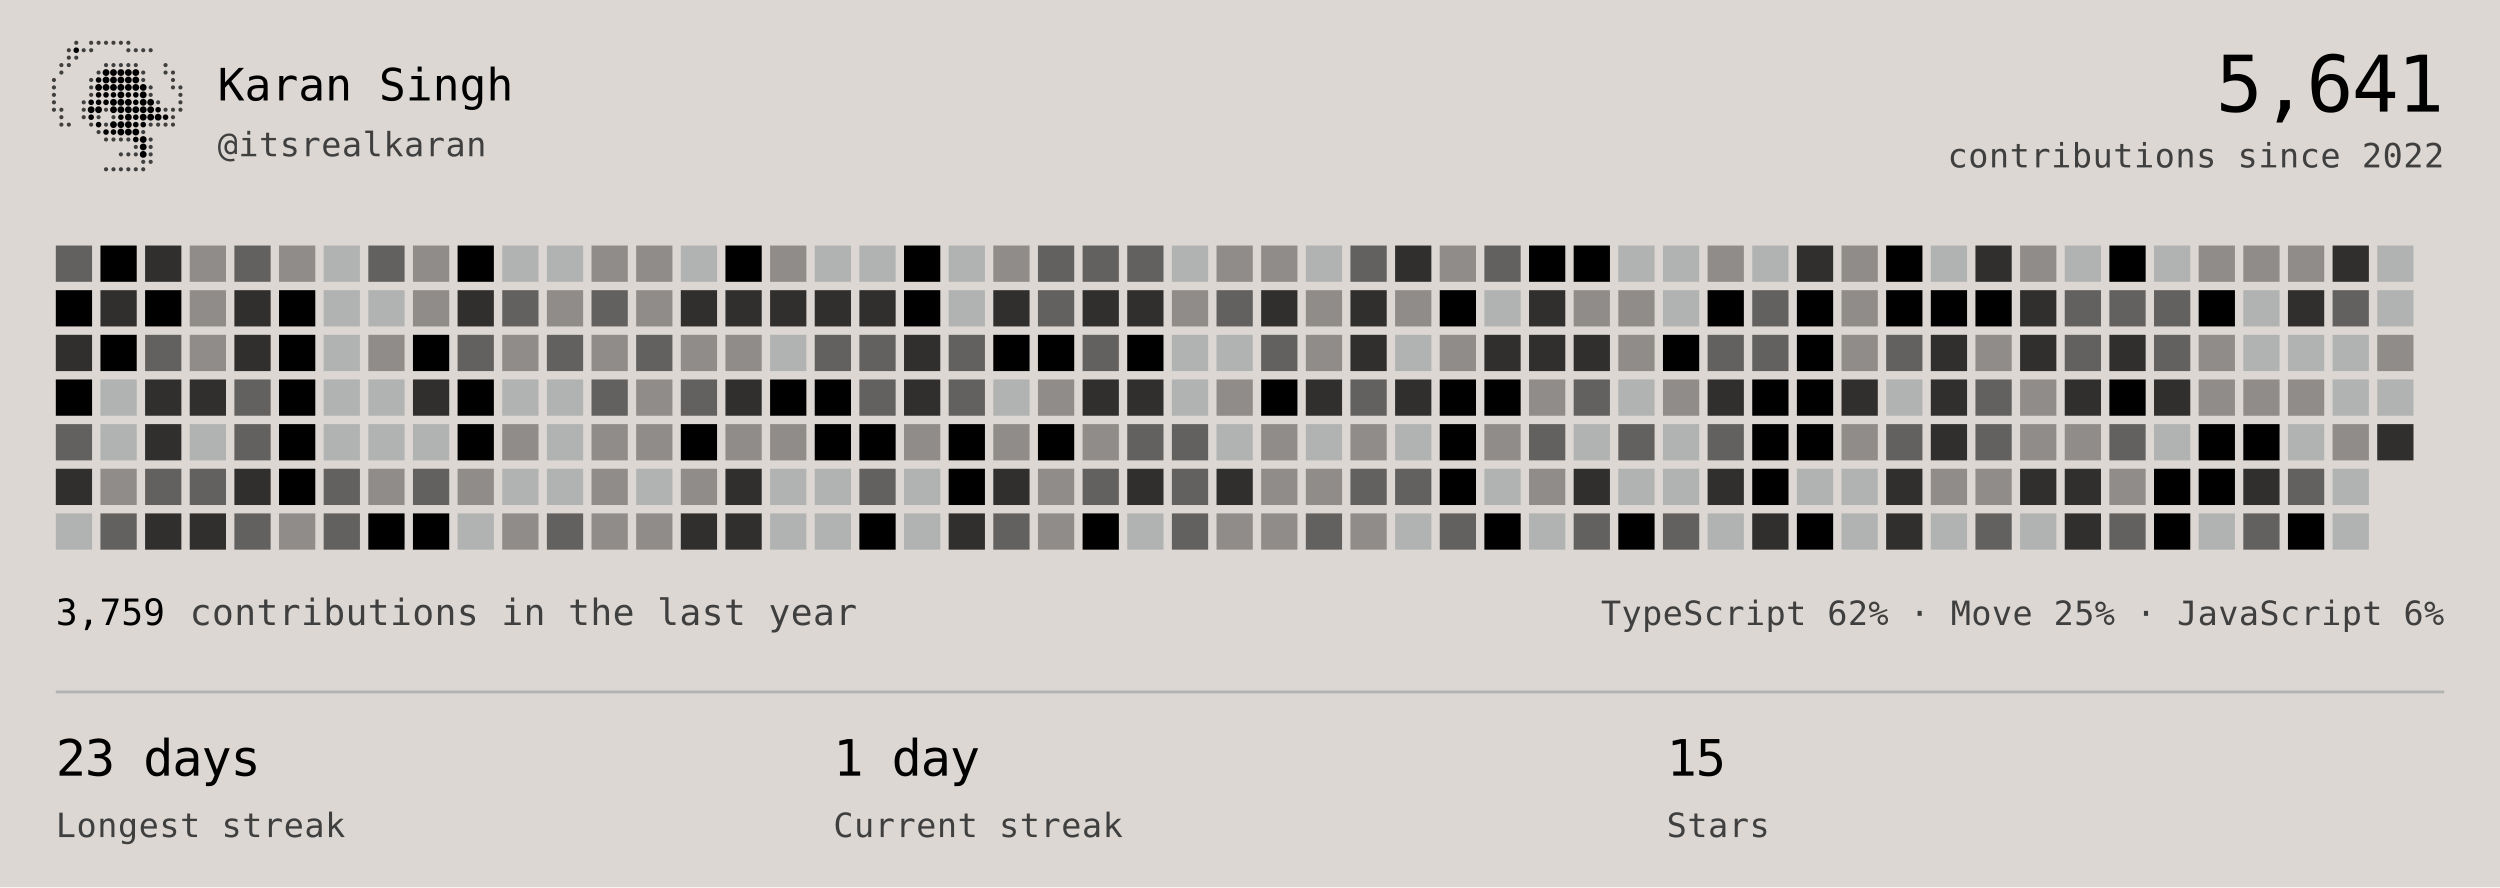
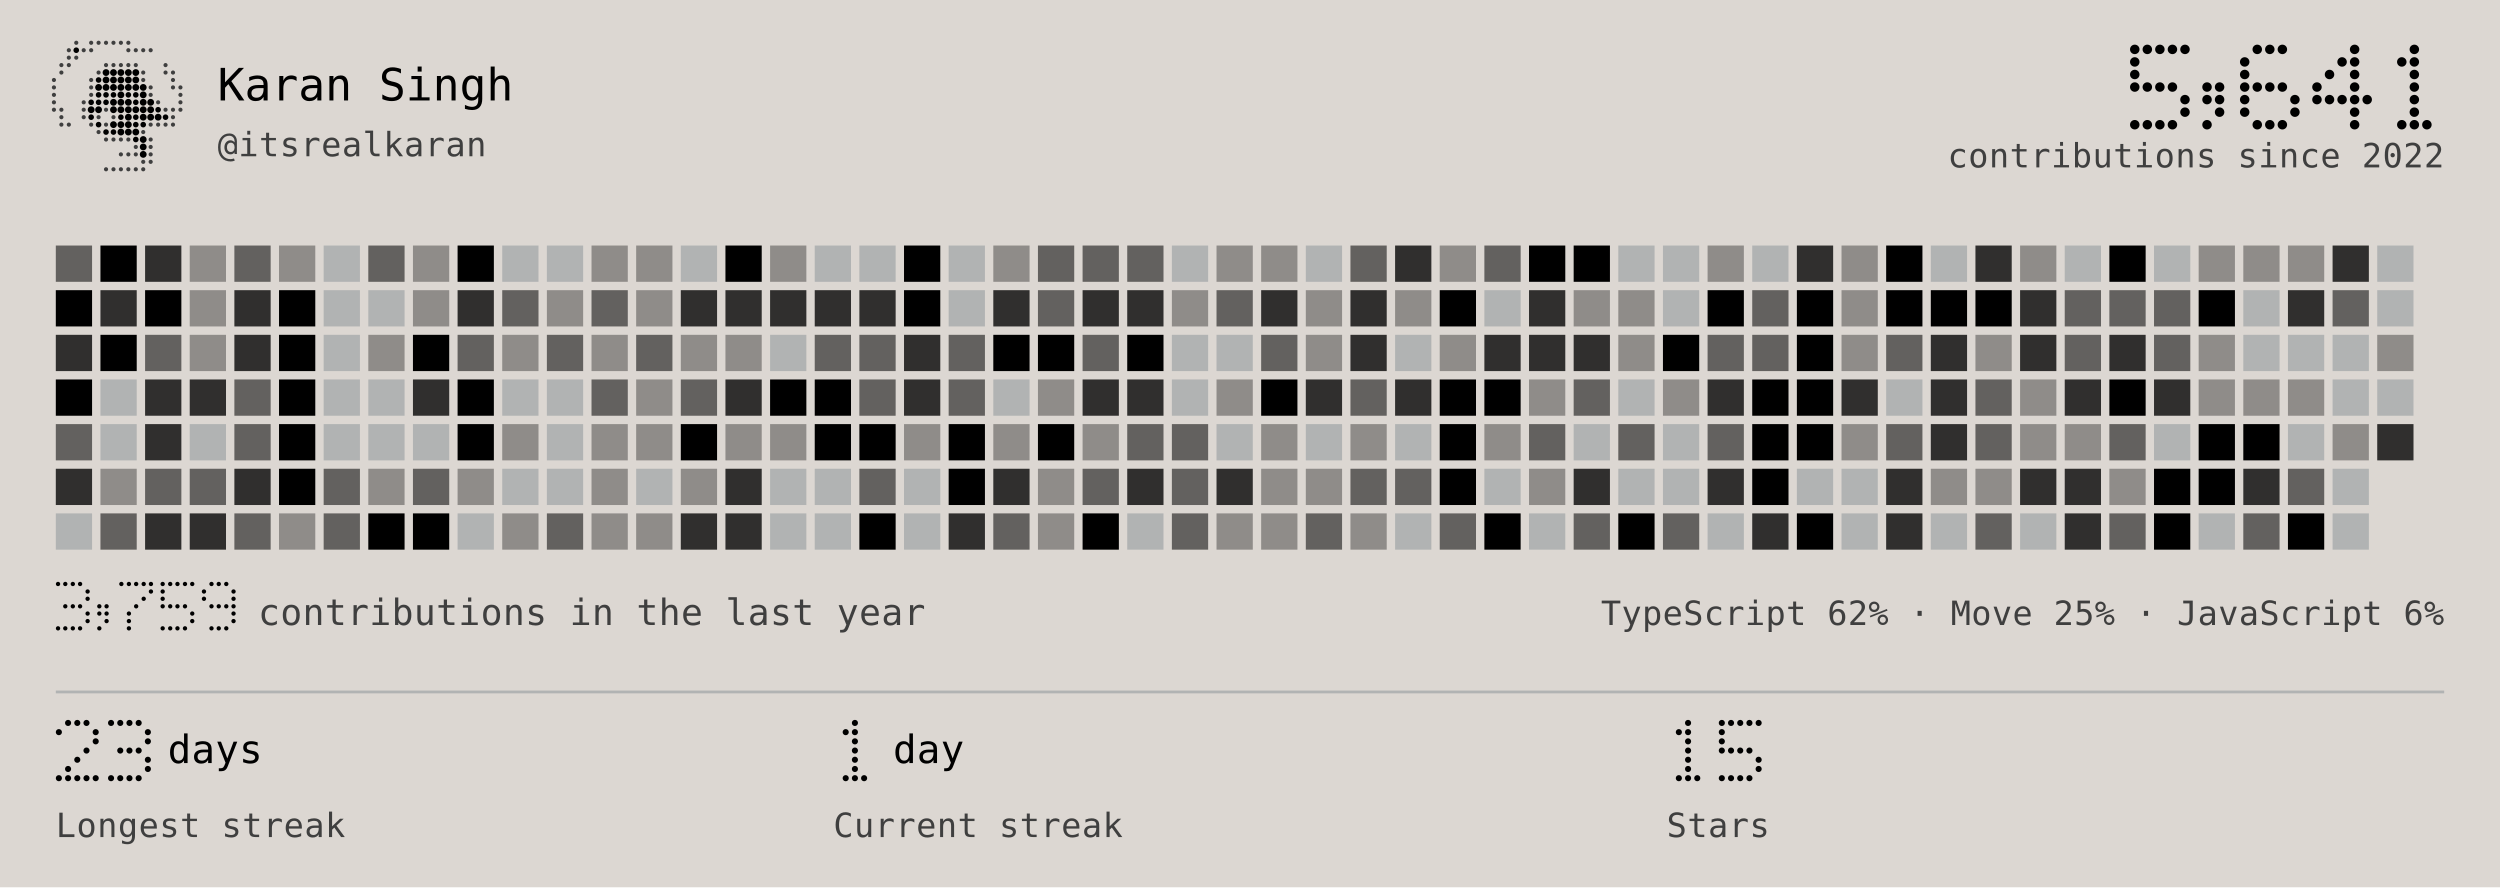
<svg xmlns="http://www.w3.org/2000/svg" width="896" height="318" viewBox="0 0 896 318" role="img">
  <rect width="896" height="318" fill="#DCD7D2" />
  <rect x="20" y="20" width="0" height="0" fill="#C8102E" />
  <circle cx="27.33" cy="15.33" r="0.75" fill="#3F3F3F" />
  <circle cx="32.67" cy="15.33" r="0.75" fill="#3F3F3F" />
  <circle cx="35.33" cy="15.33" r="0.75" fill="#3F3F3F" />
  <circle cx="38.00" cy="15.33" r="0.75" fill="#3F3F3F" />
  <circle cx="40.67" cy="15.33" r="0.75" fill="#3F3F3F" />
  <circle cx="43.33" cy="15.33" r="0.75" fill="#3F3F3F" />
  <circle cx="46.00" cy="15.33" r="0.75" fill="#3F3F3F" />
  <circle cx="24.67" cy="18.00" r="0.75" fill="#3F3F3F" />
  <circle cx="27.33" cy="18.00" r="1.01" fill="#000000" />
  <circle cx="30.00" cy="18.00" r="0.75" fill="#3F3F3F" />
  <circle cx="32.67" cy="18.00" r="0.75" fill="#3F3F3F" />
  <circle cx="46.00" cy="18.00" r="0.75" fill="#3F3F3F" />
  <circle cx="48.67" cy="18.00" r="0.75" fill="#3F3F3F" />
  <circle cx="51.33" cy="18.00" r="0.75" fill="#3F3F3F" />
  <circle cx="54.00" cy="18.00" r="0.75" fill="#3F3F3F" />
  <circle cx="24.67" cy="20.67" r="0.75" fill="#3F3F3F" />
  <circle cx="27.33" cy="20.67" r="0.75" fill="#3F3F3F" />
  <circle cx="22.00" cy="23.33" r="0.75" fill="#3F3F3F" />
  <circle cx="24.67" cy="23.33" r="0.75" fill="#3F3F3F" />
  <circle cx="38.00" cy="23.33" r="0.75" fill="#3F3F3F" />
  <circle cx="40.67" cy="23.33" r="0.75" fill="#3F3F3F" />
  <circle cx="43.33" cy="23.33" r="0.75" fill="#3F3F3F" />
  <circle cx="46.00" cy="23.33" r="0.75" fill="#3F3F3F" />
  <circle cx="48.67" cy="23.33" r="0.75" fill="#3F3F3F" />
  <circle cx="59.33" cy="23.33" r="0.75" fill="#3F3F3F" />
  <circle cx="22.00" cy="26.00" r="0.75" fill="#3F3F3F" />
  <circle cx="35.33" cy="26.00" r="0.75" fill="#3F3F3F" />
  <circle cx="38.00" cy="26.00" r="1.23" fill="#000000" />
  <circle cx="40.67" cy="26.00" r="1.23" fill="#000000" />
  <circle cx="43.33" cy="26.00" r="1.23" fill="#000000" />
  <circle cx="46.00" cy="26.00" r="1.23" fill="#000000" />
  <circle cx="48.67" cy="26.00" r="1.23" fill="#000000" />
  <circle cx="51.33" cy="26.00" r="0.75" fill="#3F3F3F" />
  <circle cx="59.33" cy="26.00" r="0.75" fill="#3F3F3F" />
  <circle cx="62.00" cy="26.00" r="0.75" fill="#3F3F3F" />
  <circle cx="19.33" cy="28.67" r="0.75" fill="#3F3F3F" />
  <circle cx="32.67" cy="28.67" r="0.75" fill="#3F3F3F" />
  <circle cx="35.33" cy="28.67" r="1.01" fill="#000000" />
  <circle cx="38.00" cy="28.67" r="1.23" fill="#000000" />
  <circle cx="40.67" cy="28.67" r="1.23" fill="#000000" />
  <circle cx="43.33" cy="28.67" r="1.23" fill="#000000" />
  <circle cx="46.00" cy="28.67" r="1.23" fill="#000000" />
  <circle cx="48.67" cy="28.67" r="1.23" fill="#000000" />
  <circle cx="51.33" cy="28.67" r="0.75" fill="#3F3F3F" />
  <circle cx="62.00" cy="28.67" r="0.75" fill="#3F3F3F" />
  <circle cx="19.33" cy="31.33" r="0.75" fill="#3F3F3F" />
  <circle cx="32.67" cy="31.33" r="0.75" fill="#3F3F3F" />
  <circle cx="35.33" cy="31.33" r="1.23" fill="#000000" />
  <circle cx="38.00" cy="31.33" r="1.23" fill="#000000" />
  <circle cx="40.67" cy="31.33" r="1.23" fill="#000000" />
  <circle cx="43.33" cy="31.33" r="1.23" fill="#000000" />
  <circle cx="46.00" cy="31.33" r="1.23" fill="#000000" />
  <circle cx="48.67" cy="31.33" r="1.23" fill="#000000" />
  <circle cx="51.33" cy="31.33" r="1.23" fill="#000000" />
  <circle cx="54.00" cy="31.33" r="0.75" fill="#3F3F3F" />
  <circle cx="62.00" cy="31.33" r="0.75" fill="#3F3F3F" />
  <circle cx="64.67" cy="31.33" r="0.75" fill="#3F3F3F" />
  <circle cx="19.33" cy="34.00" r="0.75" fill="#3F3F3F" />
  <circle cx="32.67" cy="34.00" r="0.75" fill="#3F3F3F" />
  <circle cx="35.33" cy="34.00" r="1.01" fill="#000000" />
  <circle cx="38.00" cy="34.00" r="1.01" fill="#000000" />
  <circle cx="40.67" cy="34.00" r="1.01" fill="#000000" />
  <circle cx="43.33" cy="34.00" r="1.23" fill="#000000" />
  <circle cx="46.00" cy="34.00" r="1.01" fill="#000000" />
  <circle cx="48.67" cy="34.00" r="1.01" fill="#000000" />
  <circle cx="51.33" cy="34.00" r="1.23" fill="#000000" />
  <circle cx="54.00" cy="34.00" r="0.75" fill="#3F3F3F" />
  <circle cx="64.67" cy="34.00" r="0.75" fill="#3F3F3F" />
  <circle cx="19.33" cy="36.67" r="0.75" fill="#3F3F3F" />
  <circle cx="30.00" cy="36.67" r="0.75" fill="#3F3F3F" />
  <circle cx="32.67" cy="36.67" r="1.01" fill="#000000" />
  <circle cx="35.33" cy="36.67" r="1.01" fill="#000000" />
  <circle cx="38.00" cy="36.67" r="1.01" fill="#000000" />
  <circle cx="40.67" cy="36.67" r="1.23" fill="#000000" />
  <circle cx="43.33" cy="36.67" r="1.23" fill="#000000" />
  <circle cx="46.00" cy="36.67" r="1.23" fill="#000000" />
  <circle cx="48.67" cy="36.67" r="1.01" fill="#000000" />
  <circle cx="51.33" cy="36.67" r="1.23" fill="#000000" />
  <circle cx="54.00" cy="36.67" r="1.23" fill="#000000" />
  <circle cx="56.67" cy="36.67" r="0.75" fill="#3F3F3F" />
  <circle cx="64.67" cy="36.67" r="0.75" fill="#3F3F3F" />
  <circle cx="19.33" cy="39.33" r="0.75" fill="#3F3F3F" />
  <circle cx="22.00" cy="39.33" r="0.75" fill="#3F3F3F" />
  <circle cx="30.00" cy="39.33" r="0.75" fill="#3F3F3F" />
  <circle cx="32.67" cy="39.33" r="1.23" fill="#000000" />
  <circle cx="35.33" cy="39.33" r="1.23" fill="#000000" />
  <circle cx="38.00" cy="39.33" r="0.75" fill="#3F3F3F" />
  <circle cx="40.67" cy="39.33" r="1.23" fill="#000000" />
  <circle cx="43.33" cy="39.33" r="1.23" fill="#000000" />
  <circle cx="46.00" cy="39.33" r="1.23" fill="#000000" />
  <circle cx="48.67" cy="39.33" r="1.23" fill="#000000" />
  <circle cx="51.33" cy="39.33" r="1.23" fill="#000000" />
  <circle cx="54.00" cy="39.33" r="1.23" fill="#000000" />
  <circle cx="56.67" cy="39.33" r="1.01" fill="#000000" />
  <circle cx="59.33" cy="39.33" r="0.75" fill="#3F3F3F" />
  <circle cx="62.00" cy="39.33" r="0.75" fill="#3F3F3F" />
  <circle cx="64.67" cy="39.33" r="0.75" fill="#3F3F3F" />
  <circle cx="22.00" cy="42.00" r="0.75" fill="#3F3F3F" />
  <circle cx="30.00" cy="42.00" r="0.75" fill="#3F3F3F" />
  <circle cx="32.67" cy="42.00" r="1.01" fill="#000000" />
  <circle cx="35.33" cy="42.00" r="0.75" fill="#3F3F3F" />
  <circle cx="40.67" cy="42.00" r="0.75" fill="#3F3F3F" />
  <circle cx="43.33" cy="42.00" r="1.01" fill="#000000" />
  <circle cx="46.00" cy="42.00" r="1.23" fill="#000000" />
  <circle cx="48.67" cy="42.00" r="1.01" fill="#000000" />
  <circle cx="51.33" cy="42.00" r="1.23" fill="#000000" />
  <circle cx="54.00" cy="42.00" r="1.23" fill="#000000" />
  <circle cx="56.67" cy="42.00" r="1.23" fill="#000000" />
  <circle cx="59.33" cy="42.00" r="1.01" fill="#000000" />
  <circle cx="62.00" cy="42.00" r="0.75" fill="#3F3F3F" />
  <circle cx="22.00" cy="44.67" r="0.75" fill="#3F3F3F" />
  <circle cx="24.67" cy="44.67" r="0.75" fill="#3F3F3F" />
  <circle cx="32.67" cy="44.67" r="0.75" fill="#3F3F3F" />
  <circle cx="35.33" cy="44.67" r="1.01" fill="#000000" />
  <circle cx="38.00" cy="44.67" r="0.75" fill="#3F3F3F" />
  <circle cx="40.67" cy="44.67" r="1.23" fill="#000000" />
  <circle cx="43.33" cy="44.67" r="1.23" fill="#000000" />
  <circle cx="46.00" cy="44.67" r="1.23" fill="#000000" />
  <circle cx="48.67" cy="44.67" r="1.01" fill="#000000" />
  <circle cx="51.33" cy="44.67" r="1.01" fill="#000000" />
  <circle cx="54.00" cy="44.67" r="0.75" fill="#3F3F3F" />
  <circle cx="56.67" cy="44.67" r="0.75" fill="#3F3F3F" />
  <circle cx="59.33" cy="44.67" r="0.75" fill="#3F3F3F" />
  <circle cx="62.00" cy="44.67" r="0.75" fill="#3F3F3F" />
  <circle cx="35.33" cy="47.33" r="0.75" fill="#3F3F3F" />
  <circle cx="38.00" cy="47.33" r="1.01" fill="#000000" />
  <circle cx="40.67" cy="47.33" r="1.01" fill="#000000" />
  <circle cx="43.33" cy="47.33" r="1.23" fill="#000000" />
  <circle cx="46.00" cy="47.33" r="1.23" fill="#000000" />
  <circle cx="48.67" cy="47.33" r="1.23" fill="#000000" />
  <circle cx="51.33" cy="47.33" r="0.75" fill="#3F3F3F" />
  <circle cx="38.00" cy="50.00" r="0.75" fill="#3F3F3F" />
  <circle cx="40.67" cy="50.00" r="0.75" fill="#3F3F3F" />
  <circle cx="43.33" cy="50.00" r="0.75" fill="#3F3F3F" />
  <circle cx="46.00" cy="50.00" r="0.75" fill="#3F3F3F" />
  <circle cx="48.67" cy="50.00" r="1.01" fill="#000000" />
  <circle cx="51.33" cy="50.00" r="1.23" fill="#000000" />
  <circle cx="54.00" cy="50.00" r="0.75" fill="#3F3F3F" />
  <circle cx="48.67" cy="52.67" r="0.75" fill="#3F3F3F" />
  <circle cx="51.33" cy="52.67" r="1.23" fill="#000000" />
  <circle cx="54.00" cy="52.67" r="0.75" fill="#3F3F3F" />
  <circle cx="43.33" cy="55.33" r="0.75" fill="#3F3F3F" />
  <circle cx="46.00" cy="55.33" r="0.75" fill="#3F3F3F" />
  <circle cx="48.67" cy="55.33" r="0.75" fill="#3F3F3F" />
  <circle cx="51.33" cy="55.33" r="1.23" fill="#000000" />
  <circle cx="54.00" cy="55.33" r="0.75" fill="#3F3F3F" />
  <circle cx="51.33" cy="58.00" r="0.75" fill="#3F3F3F" />
  <circle cx="54.00" cy="58.00" r="0.75" fill="#3F3F3F" />
  <circle cx="38.00" cy="60.67" r="0.75" fill="#3F3F3F" />
  <circle cx="40.67" cy="60.67" r="0.75" fill="#3F3F3F" />
  <circle cx="43.33" cy="60.67" r="0.75" fill="#3F3F3F" />
  <circle cx="46.00" cy="60.67" r="0.75" fill="#3F3F3F" />
  <circle cx="48.67" cy="60.67" r="0.75" fill="#3F3F3F" />
  <circle cx="51.33" cy="60.67" r="0.75" fill="#3F3F3F" />
  <text x="78" y="36" fill="#000000" text-anchor="start" font-family="ui-monospace, Geist Mono, monospace" font-size="16" letter-spacing="0" dominant-baseline="auto">Karan Singh</text>
  <text x="78" y="56" fill="#3F3F3F" text-anchor="start" font-family="ui-monospace, Geist Mono, monospace" font-size="12" letter-spacing="0.2" dominant-baseline="auto">@itsrealkaran</text>
-   <text x="876" y="40" fill="#000000" text-anchor="end" font-family="ui-monospace, Geist Mono, monospace" font-size="28" letter-spacing="-0.6" dominant-baseline="auto">5,641</text>
+   <circle cx="765.1" cy="17.7" r="1.70" fill="#000000" />
+   <circle cx="769.6" cy="17.7" r="1.70" fill="#000000" />
+   <circle cx="774.1" cy="17.7" r="1.70" fill="#000000" />
+   <circle cx="778.6" cy="17.7" r="1.70" fill="#000000" />
+   <circle cx="783.1" cy="17.7" r="1.70" fill="#000000" />
+   <circle cx="765.1" cy="22.2" r="1.70" fill="#000000" />
+   <circle cx="765.1" cy="26.7" r="1.70" fill="#000000" />
+   <circle cx="765.1" cy="31.2" r="1.70" fill="#000000" />
+   <circle cx="769.6" cy="31.2" r="1.70" fill="#000000" />
+   <circle cx="774.1" cy="31.2" r="1.70" fill="#000000" />
+   <circle cx="778.6" cy="31.2" r="1.70" fill="#000000" />
+   <circle cx="783.1" cy="35.7" r="1.70" fill="#000000" />
+   <circle cx="783.1" cy="40.2" r="1.70" fill="#000000" />
+   <circle cx="765.1" cy="44.7" r="1.70" fill="#000000" />
+   <circle cx="769.6" cy="44.7" r="1.70" fill="#000000" />
+   <circle cx="774.1" cy="44.7" r="1.70" fill="#000000" />
+   <circle cx="778.6" cy="44.7" r="1.70" fill="#000000" />
+   <circle cx="791.0" cy="31.2" r="1.70" fill="#000000" />
+   <circle cx="795.5" cy="31.2" r="1.70" fill="#000000" />
+   <circle cx="791.0" cy="35.7" r="1.70" fill="#000000" />
+   <circle cx="795.5" cy="35.7" r="1.70" fill="#000000" />
+   <circle cx="795.5" cy="40.2" r="1.70" fill="#000000" />
+   <circle cx="791.0" cy="44.7" r="1.70" fill="#000000" />
+   <circle cx="809.0" cy="17.7" r="1.70" fill="#000000" />
+   <circle cx="813.5" cy="17.7" r="1.70" fill="#000000" />
+   <circle cx="818.0" cy="17.7" r="1.70" fill="#000000" />
+   <circle cx="804.5" cy="22.2" r="1.70" fill="#000000" />
+   <circle cx="804.5" cy="26.7" r="1.70" fill="#000000" />
+   <circle cx="804.5" cy="31.2" r="1.70" fill="#000000" />
+   <circle cx="809.0" cy="31.2" r="1.70" fill="#000000" />
+   <circle cx="813.5" cy="31.2" r="1.70" fill="#000000" />
+   <circle cx="818.0" cy="31.2" r="1.70" fill="#000000" />
+   <circle cx="804.5" cy="35.7" r="1.70" fill="#000000" />
+   <circle cx="822.5" cy="35.7" r="1.70" fill="#000000" />
+   <circle cx="804.5" cy="40.2" r="1.70" fill="#000000" />
+   <circle cx="822.5" cy="40.2" r="1.70" fill="#000000" />
+   <circle cx="809.0" cy="44.7" r="1.70" fill="#000000" />
+   <circle cx="813.5" cy="44.7" r="1.70" fill="#000000" />
+   <circle cx="818.0" cy="44.7" r="1.70" fill="#000000" />
+   <circle cx="843.9" cy="17.7" r="1.70" fill="#000000" />
+   <circle cx="839.4" cy="22.2" r="1.70" fill="#000000" />
+   <circle cx="843.9" cy="22.2" r="1.70" fill="#000000" />
+   <circle cx="834.9" cy="26.7" r="1.70" fill="#000000" />
+   <circle cx="843.9" cy="26.7" r="1.70" fill="#000000" />
+   <circle cx="830.4" cy="31.2" r="1.70" fill="#000000" />
+   <circle cx="843.9" cy="31.2" r="1.70" fill="#000000" />
+   <circle cx="830.4" cy="35.7" r="1.70" fill="#000000" />
+   <circle cx="834.9" cy="35.7" r="1.70" fill="#000000" />
+   <circle cx="839.4" cy="35.7" r="1.70" fill="#000000" />
+   <circle cx="843.9" cy="35.7" r="1.70" fill="#000000" />
+   <circle cx="848.4" cy="35.7" r="1.70" fill="#000000" />
+   <circle cx="843.9" cy="40.2" r="1.70" fill="#000000" />
+   <circle cx="843.9" cy="44.7" r="1.70" fill="#000000" />
+   <circle cx="865.3" cy="17.7" r="1.70" fill="#000000" />
+   <circle cx="860.8" cy="22.2" r="1.70" fill="#000000" />
+   <circle cx="865.3" cy="22.2" r="1.70" fill="#000000" />
+   <circle cx="865.3" cy="26.7" r="1.70" fill="#000000" />
+   <circle cx="865.3" cy="31.2" r="1.70" fill="#000000" />
+   <circle cx="865.3" cy="35.7" r="1.70" fill="#000000" />
+   <circle cx="865.3" cy="40.2" r="1.70" fill="#000000" />
+   <circle cx="860.8" cy="44.7" r="1.70" fill="#000000" />
+   <circle cx="865.3" cy="44.7" r="1.70" fill="#000000" />
+   <circle cx="869.8" cy="44.7" r="1.70" fill="#000000" />
  <text x="876" y="60" fill="#3F3F3F" text-anchor="end" font-family="ui-monospace, Geist Mono, monospace" font-size="12" letter-spacing="0.2" dominant-baseline="auto">contributions since 2022</text>
  <rect x="20" y="88" width="13" height="13" fill="#000000" opacity="0.55" />
  <rect x="20" y="104" width="13" height="13" fill="#000000" />
  <rect x="20" y="120" width="13" height="13" fill="#000000" opacity="0.78" />
  <rect x="20" y="136" width="13" height="13" fill="#000000" />
  <rect x="20" y="152" width="13" height="13" fill="#000000" opacity="0.55" />
  <rect x="20" y="168" width="13" height="13" fill="#000000" opacity="0.78" />
  <rect x="20" y="184" width="13" height="13" fill="#B1B3B3" />
  <rect x="36" y="88" width="13" height="13" fill="#000000" />
  <rect x="36" y="104" width="13" height="13" fill="#000000" opacity="0.78" />
  <rect x="36" y="120" width="13" height="13" fill="#000000" />
  <rect x="36" y="136" width="13" height="13" fill="#B1B3B3" />
  <rect x="36" y="152" width="13" height="13" fill="#B1B3B3" />
  <rect x="36" y="168" width="13" height="13" fill="#000000" opacity="0.35" />
  <rect x="36" y="184" width="13" height="13" fill="#000000" opacity="0.55" />
  <rect x="52" y="88" width="13" height="13" fill="#000000" opacity="0.78" />
  <rect x="52" y="104" width="13" height="13" fill="#000000" />
  <rect x="52" y="120" width="13" height="13" fill="#000000" opacity="0.55" />
  <rect x="52" y="136" width="13" height="13" fill="#000000" opacity="0.78" />
  <rect x="52" y="152" width="13" height="13" fill="#000000" opacity="0.78" />
  <rect x="52" y="168" width="13" height="13" fill="#000000" opacity="0.55" />
  <rect x="52" y="184" width="13" height="13" fill="#000000" opacity="0.78" />
  <rect x="68" y="88" width="13" height="13" fill="#000000" opacity="0.35" />
  <rect x="68" y="104" width="13" height="13" fill="#000000" opacity="0.35" />
  <rect x="68" y="120" width="13" height="13" fill="#000000" opacity="0.35" />
  <rect x="68" y="136" width="13" height="13" fill="#000000" opacity="0.78" />
  <rect x="68" y="152" width="13" height="13" fill="#B1B3B3" />
  <rect x="68" y="168" width="13" height="13" fill="#000000" opacity="0.55" />
  <rect x="68" y="184" width="13" height="13" fill="#000000" opacity="0.78" />
  <rect x="84" y="88" width="13" height="13" fill="#000000" opacity="0.55" />
  <rect x="84" y="104" width="13" height="13" fill="#000000" opacity="0.78" />
  <rect x="84" y="120" width="13" height="13" fill="#000000" opacity="0.78" />
  <rect x="84" y="136" width="13" height="13" fill="#000000" opacity="0.55" />
  <rect x="84" y="152" width="13" height="13" fill="#000000" opacity="0.55" />
  <rect x="84" y="168" width="13" height="13" fill="#000000" opacity="0.78" />
  <rect x="84" y="184" width="13" height="13" fill="#000000" opacity="0.55" />
  <rect x="100" y="88" width="13" height="13" fill="#000000" opacity="0.35" />
  <rect x="100" y="104" width="13" height="13" fill="#000000" />
  <rect x="100" y="120" width="13" height="13" fill="#000000" />
  <rect x="100" y="136" width="13" height="13" fill="#000000" />
  <rect x="100" y="152" width="13" height="13" fill="#000000" />
  <rect x="100" y="168" width="13" height="13" fill="#000000" />
  <rect x="100" y="184" width="13" height="13" fill="#000000" opacity="0.35" />
  <rect x="116" y="88" width="13" height="13" fill="#B1B3B3" />
  <rect x="116" y="104" width="13" height="13" fill="#B1B3B3" />
  <rect x="116" y="120" width="13" height="13" fill="#B1B3B3" />
  <rect x="116" y="136" width="13" height="13" fill="#B1B3B3" />
  <rect x="116" y="152" width="13" height="13" fill="#B1B3B3" />
  <rect x="116" y="168" width="13" height="13" fill="#000000" opacity="0.55" />
  <rect x="116" y="184" width="13" height="13" fill="#000000" opacity="0.55" />
  <rect x="132" y="88" width="13" height="13" fill="#000000" opacity="0.55" />
  <rect x="132" y="104" width="13" height="13" fill="#B1B3B3" />
  <rect x="132" y="120" width="13" height="13" fill="#000000" opacity="0.35" />
  <rect x="132" y="136" width="13" height="13" fill="#B1B3B3" />
  <rect x="132" y="152" width="13" height="13" fill="#B1B3B3" />
  <rect x="132" y="168" width="13" height="13" fill="#000000" opacity="0.35" />
  <rect x="132" y="184" width="13" height="13" fill="#000000" />
  <rect x="148" y="88" width="13" height="13" fill="#000000" opacity="0.35" />
  <rect x="148" y="104" width="13" height="13" fill="#000000" opacity="0.35" />
  <rect x="148" y="120" width="13" height="13" fill="#000000" />
  <rect x="148" y="136" width="13" height="13" fill="#000000" opacity="0.78" />
  <rect x="148" y="152" width="13" height="13" fill="#B1B3B3" />
  <rect x="148" y="168" width="13" height="13" fill="#000000" opacity="0.55" />
  <rect x="148" y="184" width="13" height="13" fill="#000000" />
  <rect x="164" y="88" width="13" height="13" fill="#000000" />
  <rect x="164" y="104" width="13" height="13" fill="#000000" opacity="0.78" />
  <rect x="164" y="120" width="13" height="13" fill="#000000" opacity="0.55" />
  <rect x="164" y="136" width="13" height="13" fill="#000000" />
  <rect x="164" y="152" width="13" height="13" fill="#000000" />
  <rect x="164" y="168" width="13" height="13" fill="#000000" opacity="0.35" />
  <rect x="164" y="184" width="13" height="13" fill="#B1B3B3" />
  <rect x="180" y="88" width="13" height="13" fill="#B1B3B3" />
  <rect x="180" y="104" width="13" height="13" fill="#000000" opacity="0.55" />
  <rect x="180" y="120" width="13" height="13" fill="#000000" opacity="0.35" />
  <rect x="180" y="136" width="13" height="13" fill="#B1B3B3" />
  <rect x="180" y="152" width="13" height="13" fill="#000000" opacity="0.35" />
  <rect x="180" y="168" width="13" height="13" fill="#B1B3B3" />
  <rect x="180" y="184" width="13" height="13" fill="#000000" opacity="0.35" />
  <rect x="196" y="88" width="13" height="13" fill="#B1B3B3" />
  <rect x="196" y="104" width="13" height="13" fill="#000000" opacity="0.35" />
  <rect x="196" y="120" width="13" height="13" fill="#000000" opacity="0.55" />
  <rect x="196" y="136" width="13" height="13" fill="#B1B3B3" />
  <rect x="196" y="152" width="13" height="13" fill="#B1B3B3" />
  <rect x="196" y="168" width="13" height="13" fill="#B1B3B3" />
  <rect x="196" y="184" width="13" height="13" fill="#000000" opacity="0.55" />
  <rect x="212" y="88" width="13" height="13" fill="#000000" opacity="0.35" />
  <rect x="212" y="104" width="13" height="13" fill="#000000" opacity="0.55" />
  <rect x="212" y="120" width="13" height="13" fill="#000000" opacity="0.35" />
  <rect x="212" y="136" width="13" height="13" fill="#000000" opacity="0.55" />
  <rect x="212" y="152" width="13" height="13" fill="#000000" opacity="0.35" />
  <rect x="212" y="168" width="13" height="13" fill="#000000" opacity="0.35" />
  <rect x="212" y="184" width="13" height="13" fill="#000000" opacity="0.35" />
  <rect x="228" y="88" width="13" height="13" fill="#000000" opacity="0.35" />
  <rect x="228" y="104" width="13" height="13" fill="#000000" opacity="0.35" />
  <rect x="228" y="120" width="13" height="13" fill="#000000" opacity="0.55" />
  <rect x="228" y="136" width="13" height="13" fill="#000000" opacity="0.35" />
  <rect x="228" y="152" width="13" height="13" fill="#000000" opacity="0.35" />
  <rect x="228" y="168" width="13" height="13" fill="#B1B3B3" />
  <rect x="228" y="184" width="13" height="13" fill="#000000" opacity="0.35" />
  <rect x="244" y="88" width="13" height="13" fill="#B1B3B3" />
  <rect x="244" y="104" width="13" height="13" fill="#000000" opacity="0.78" />
  <rect x="244" y="120" width="13" height="13" fill="#000000" opacity="0.35" />
  <rect x="244" y="136" width="13" height="13" fill="#000000" opacity="0.55" />
  <rect x="244" y="152" width="13" height="13" fill="#000000" />
  <rect x="244" y="168" width="13" height="13" fill="#000000" opacity="0.35" />
  <rect x="244" y="184" width="13" height="13" fill="#000000" opacity="0.78" />
  <rect x="260" y="88" width="13" height="13" fill="#000000" />
  <rect x="260" y="104" width="13" height="13" fill="#000000" opacity="0.78" />
  <rect x="260" y="120" width="13" height="13" fill="#000000" opacity="0.35" />
  <rect x="260" y="136" width="13" height="13" fill="#000000" opacity="0.78" />
  <rect x="260" y="152" width="13" height="13" fill="#000000" opacity="0.35" />
  <rect x="260" y="168" width="13" height="13" fill="#000000" opacity="0.78" />
  <rect x="260" y="184" width="13" height="13" fill="#000000" opacity="0.78" />
  <rect x="276" y="88" width="13" height="13" fill="#000000" opacity="0.35" />
  <rect x="276" y="104" width="13" height="13" fill="#000000" opacity="0.78" />
  <rect x="276" y="120" width="13" height="13" fill="#B1B3B3" />
  <rect x="276" y="136" width="13" height="13" fill="#000000" />
  <rect x="276" y="152" width="13" height="13" fill="#000000" opacity="0.35" />
  <rect x="276" y="168" width="13" height="13" fill="#B1B3B3" />
  <rect x="276" y="184" width="13" height="13" fill="#B1B3B3" />
  <rect x="292" y="88" width="13" height="13" fill="#B1B3B3" />
  <rect x="292" y="104" width="13" height="13" fill="#000000" opacity="0.78" />
  <rect x="292" y="120" width="13" height="13" fill="#000000" opacity="0.55" />
  <rect x="292" y="136" width="13" height="13" fill="#000000" />
  <rect x="292" y="152" width="13" height="13" fill="#000000" />
  <rect x="292" y="168" width="13" height="13" fill="#B1B3B3" />
  <rect x="292" y="184" width="13" height="13" fill="#B1B3B3" />
  <rect x="308" y="88" width="13" height="13" fill="#B1B3B3" />
  <rect x="308" y="104" width="13" height="13" fill="#000000" opacity="0.78" />
  <rect x="308" y="120" width="13" height="13" fill="#000000" opacity="0.55" />
  <rect x="308" y="136" width="13" height="13" fill="#000000" opacity="0.55" />
  <rect x="308" y="152" width="13" height="13" fill="#000000" />
  <rect x="308" y="168" width="13" height="13" fill="#000000" opacity="0.55" />
  <rect x="308" y="184" width="13" height="13" fill="#000000" />
  <rect x="324" y="88" width="13" height="13" fill="#000000" />
  <rect x="324" y="104" width="13" height="13" fill="#000000" />
  <rect x="324" y="120" width="13" height="13" fill="#000000" opacity="0.78" />
  <rect x="324" y="136" width="13" height="13" fill="#000000" opacity="0.78" />
  <rect x="324" y="152" width="13" height="13" fill="#000000" opacity="0.35" />
  <rect x="324" y="168" width="13" height="13" fill="#B1B3B3" />
  <rect x="324" y="184" width="13" height="13" fill="#B1B3B3" />
  <rect x="340" y="88" width="13" height="13" fill="#B1B3B3" />
  <rect x="340" y="104" width="13" height="13" fill="#B1B3B3" />
  <rect x="340" y="120" width="13" height="13" fill="#000000" opacity="0.55" />
  <rect x="340" y="136" width="13" height="13" fill="#000000" opacity="0.55" />
  <rect x="340" y="152" width="13" height="13" fill="#000000" />
  <rect x="340" y="168" width="13" height="13" fill="#000000" />
  <rect x="340" y="184" width="13" height="13" fill="#000000" opacity="0.78" />
  <rect x="356" y="88" width="13" height="13" fill="#000000" opacity="0.35" />
  <rect x="356" y="104" width="13" height="13" fill="#000000" opacity="0.78" />
  <rect x="356" y="120" width="13" height="13" fill="#000000" />
  <rect x="356" y="136" width="13" height="13" fill="#B1B3B3" />
  <rect x="356" y="152" width="13" height="13" fill="#000000" opacity="0.35" />
  <rect x="356" y="168" width="13" height="13" fill="#000000" opacity="0.78" />
  <rect x="356" y="184" width="13" height="13" fill="#000000" opacity="0.55" />
  <rect x="372" y="88" width="13" height="13" fill="#000000" opacity="0.55" />
  <rect x="372" y="104" width="13" height="13" fill="#000000" opacity="0.55" />
  <rect x="372" y="120" width="13" height="13" fill="#000000" />
  <rect x="372" y="136" width="13" height="13" fill="#000000" opacity="0.35" />
  <rect x="372" y="152" width="13" height="13" fill="#000000" />
  <rect x="372" y="168" width="13" height="13" fill="#000000" opacity="0.35" />
  <rect x="372" y="184" width="13" height="13" fill="#000000" opacity="0.35" />
  <rect x="388" y="88" width="13" height="13" fill="#000000" opacity="0.55" />
  <rect x="388" y="104" width="13" height="13" fill="#000000" opacity="0.78" />
  <rect x="388" y="120" width="13" height="13" fill="#000000" opacity="0.55" />
  <rect x="388" y="136" width="13" height="13" fill="#000000" opacity="0.78" />
  <rect x="388" y="152" width="13" height="13" fill="#000000" opacity="0.35" />
  <rect x="388" y="168" width="13" height="13" fill="#000000" opacity="0.55" />
  <rect x="388" y="184" width="13" height="13" fill="#000000" />
  <rect x="404" y="88" width="13" height="13" fill="#000000" opacity="0.55" />
  <rect x="404" y="104" width="13" height="13" fill="#000000" opacity="0.78" />
  <rect x="404" y="120" width="13" height="13" fill="#000000" />
  <rect x="404" y="136" width="13" height="13" fill="#000000" opacity="0.78" />
  <rect x="404" y="152" width="13" height="13" fill="#000000" opacity="0.55" />
  <rect x="404" y="168" width="13" height="13" fill="#000000" opacity="0.78" />
  <rect x="404" y="184" width="13" height="13" fill="#B1B3B3" />
  <rect x="420" y="88" width="13" height="13" fill="#B1B3B3" />
  <rect x="420" y="104" width="13" height="13" fill="#000000" opacity="0.35" />
  <rect x="420" y="120" width="13" height="13" fill="#B1B3B3" />
  <rect x="420" y="136" width="13" height="13" fill="#B1B3B3" />
  <rect x="420" y="152" width="13" height="13" fill="#000000" opacity="0.55" />
  <rect x="420" y="168" width="13" height="13" fill="#000000" opacity="0.55" />
  <rect x="420" y="184" width="13" height="13" fill="#000000" opacity="0.55" />
  <rect x="436" y="88" width="13" height="13" fill="#000000" opacity="0.35" />
  <rect x="436" y="104" width="13" height="13" fill="#000000" opacity="0.55" />
  <rect x="436" y="120" width="13" height="13" fill="#B1B3B3" />
  <rect x="436" y="136" width="13" height="13" fill="#000000" opacity="0.35" />
  <rect x="436" y="152" width="13" height="13" fill="#B1B3B3" />
  <rect x="436" y="168" width="13" height="13" fill="#000000" opacity="0.78" />
  <rect x="436" y="184" width="13" height="13" fill="#000000" opacity="0.35" />
  <rect x="452" y="88" width="13" height="13" fill="#000000" opacity="0.35" />
  <rect x="452" y="104" width="13" height="13" fill="#000000" opacity="0.78" />
  <rect x="452" y="120" width="13" height="13" fill="#000000" opacity="0.55" />
  <rect x="452" y="136" width="13" height="13" fill="#000000" />
  <rect x="452" y="152" width="13" height="13" fill="#000000" opacity="0.35" />
  <rect x="452" y="168" width="13" height="13" fill="#000000" opacity="0.35" />
  <rect x="452" y="184" width="13" height="13" fill="#000000" opacity="0.35" />
  <rect x="468" y="88" width="13" height="13" fill="#B1B3B3" />
  <rect x="468" y="104" width="13" height="13" fill="#000000" opacity="0.35" />
  <rect x="468" y="120" width="13" height="13" fill="#000000" opacity="0.35" />
  <rect x="468" y="136" width="13" height="13" fill="#000000" opacity="0.78" />
  <rect x="468" y="152" width="13" height="13" fill="#B1B3B3" />
  <rect x="468" y="168" width="13" height="13" fill="#000000" opacity="0.35" />
  <rect x="468" y="184" width="13" height="13" fill="#000000" opacity="0.55" />
  <rect x="484" y="88" width="13" height="13" fill="#000000" opacity="0.55" />
  <rect x="484" y="104" width="13" height="13" fill="#000000" opacity="0.78" />
  <rect x="484" y="120" width="13" height="13" fill="#000000" opacity="0.78" />
  <rect x="484" y="136" width="13" height="13" fill="#000000" opacity="0.55" />
  <rect x="484" y="152" width="13" height="13" fill="#000000" opacity="0.35" />
  <rect x="484" y="168" width="13" height="13" fill="#000000" opacity="0.55" />
  <rect x="484" y="184" width="13" height="13" fill="#000000" opacity="0.35" />
  <rect x="500" y="88" width="13" height="13" fill="#000000" opacity="0.78" />
  <rect x="500" y="104" width="13" height="13" fill="#000000" opacity="0.35" />
  <rect x="500" y="120" width="13" height="13" fill="#B1B3B3" />
  <rect x="500" y="136" width="13" height="13" fill="#000000" opacity="0.78" />
  <rect x="500" y="152" width="13" height="13" fill="#B1B3B3" />
  <rect x="500" y="168" width="13" height="13" fill="#000000" opacity="0.55" />
  <rect x="500" y="184" width="13" height="13" fill="#B1B3B3" />
  <rect x="516" y="88" width="13" height="13" fill="#000000" opacity="0.35" />
  <rect x="516" y="104" width="13" height="13" fill="#000000" />
  <rect x="516" y="120" width="13" height="13" fill="#000000" opacity="0.35" />
  <rect x="516" y="136" width="13" height="13" fill="#000000" />
  <rect x="516" y="152" width="13" height="13" fill="#000000" />
  <rect x="516" y="168" width="13" height="13" fill="#000000" />
  <rect x="516" y="184" width="13" height="13" fill="#000000" opacity="0.55" />
  <rect x="532" y="88" width="13" height="13" fill="#000000" opacity="0.55" />
  <rect x="532" y="104" width="13" height="13" fill="#B1B3B3" />
  <rect x="532" y="120" width="13" height="13" fill="#000000" opacity="0.78" />
  <rect x="532" y="136" width="13" height="13" fill="#000000" />
  <rect x="532" y="152" width="13" height="13" fill="#000000" opacity="0.35" />
  <rect x="532" y="168" width="13" height="13" fill="#B1B3B3" />
  <rect x="532" y="184" width="13" height="13" fill="#000000" />
  <rect x="548" y="88" width="13" height="13" fill="#000000" />
  <rect x="548" y="104" width="13" height="13" fill="#000000" opacity="0.78" />
  <rect x="548" y="120" width="13" height="13" fill="#000000" opacity="0.78" />
  <rect x="548" y="136" width="13" height="13" fill="#000000" opacity="0.35" />
  <rect x="548" y="152" width="13" height="13" fill="#000000" opacity="0.55" />
  <rect x="548" y="168" width="13" height="13" fill="#000000" opacity="0.35" />
  <rect x="548" y="184" width="13" height="13" fill="#B1B3B3" />
  <rect x="564" y="88" width="13" height="13" fill="#000000" />
  <rect x="564" y="104" width="13" height="13" fill="#000000" opacity="0.35" />
  <rect x="564" y="120" width="13" height="13" fill="#000000" opacity="0.78" />
  <rect x="564" y="136" width="13" height="13" fill="#000000" opacity="0.55" />
  <rect x="564" y="152" width="13" height="13" fill="#B1B3B3" />
  <rect x="564" y="168" width="13" height="13" fill="#000000" opacity="0.78" />
  <rect x="564" y="184" width="13" height="13" fill="#000000" opacity="0.55" />
  <rect x="580" y="88" width="13" height="13" fill="#B1B3B3" />
  <rect x="580" y="104" width="13" height="13" fill="#000000" opacity="0.35" />
  <rect x="580" y="120" width="13" height="13" fill="#000000" opacity="0.35" />
  <rect x="580" y="136" width="13" height="13" fill="#B1B3B3" />
  <rect x="580" y="152" width="13" height="13" fill="#000000" opacity="0.55" />
  <rect x="580" y="168" width="13" height="13" fill="#B1B3B3" />
  <rect x="580" y="184" width="13" height="13" fill="#000000" />
  <rect x="596" y="88" width="13" height="13" fill="#B1B3B3" />
  <rect x="596" y="104" width="13" height="13" fill="#B1B3B3" />
  <rect x="596" y="120" width="13" height="13" fill="#000000" />
  <rect x="596" y="136" width="13" height="13" fill="#000000" opacity="0.35" />
  <rect x="596" y="152" width="13" height="13" fill="#B1B3B3" />
  <rect x="596" y="168" width="13" height="13" fill="#B1B3B3" />
  <rect x="596" y="184" width="13" height="13" fill="#000000" opacity="0.55" />
  <rect x="612" y="88" width="13" height="13" fill="#000000" opacity="0.35" />
  <rect x="612" y="104" width="13" height="13" fill="#000000" />
  <rect x="612" y="120" width="13" height="13" fill="#000000" opacity="0.55" />
  <rect x="612" y="136" width="13" height="13" fill="#000000" opacity="0.78" />
  <rect x="612" y="152" width="13" height="13" fill="#000000" opacity="0.55" />
  <rect x="612" y="168" width="13" height="13" fill="#000000" opacity="0.78" />
  <rect x="612" y="184" width="13" height="13" fill="#B1B3B3" />
  <rect x="628" y="88" width="13" height="13" fill="#B1B3B3" />
  <rect x="628" y="104" width="13" height="13" fill="#000000" opacity="0.55" />
  <rect x="628" y="120" width="13" height="13" fill="#000000" opacity="0.55" />
  <rect x="628" y="136" width="13" height="13" fill="#000000" />
  <rect x="628" y="152" width="13" height="13" fill="#000000" />
  <rect x="628" y="168" width="13" height="13" fill="#000000" />
  <rect x="628" y="184" width="13" height="13" fill="#000000" opacity="0.78" />
  <rect x="644" y="88" width="13" height="13" fill="#000000" opacity="0.78" />
  <rect x="644" y="104" width="13" height="13" fill="#000000" />
  <rect x="644" y="120" width="13" height="13" fill="#000000" />
  <rect x="644" y="136" width="13" height="13" fill="#000000" />
  <rect x="644" y="152" width="13" height="13" fill="#000000" />
  <rect x="644" y="168" width="13" height="13" fill="#B1B3B3" />
  <rect x="644" y="184" width="13" height="13" fill="#000000" />
  <rect x="660" y="88" width="13" height="13" fill="#000000" opacity="0.35" />
  <rect x="660" y="104" width="13" height="13" fill="#000000" opacity="0.35" />
  <rect x="660" y="120" width="13" height="13" fill="#000000" opacity="0.35" />
  <rect x="660" y="136" width="13" height="13" fill="#000000" opacity="0.78" />
  <rect x="660" y="152" width="13" height="13" fill="#000000" opacity="0.35" />
  <rect x="660" y="168" width="13" height="13" fill="#B1B3B3" />
  <rect x="660" y="184" width="13" height="13" fill="#B1B3B3" />
  <rect x="676" y="88" width="13" height="13" fill="#000000" />
  <rect x="676" y="104" width="13" height="13" fill="#000000" />
  <rect x="676" y="120" width="13" height="13" fill="#000000" opacity="0.55" />
  <rect x="676" y="136" width="13" height="13" fill="#B1B3B3" />
  <rect x="676" y="152" width="13" height="13" fill="#000000" opacity="0.55" />
  <rect x="676" y="168" width="13" height="13" fill="#000000" opacity="0.78" />
  <rect x="676" y="184" width="13" height="13" fill="#000000" opacity="0.78" />
  <rect x="692" y="88" width="13" height="13" fill="#B1B3B3" />
  <rect x="692" y="104" width="13" height="13" fill="#000000" />
  <rect x="692" y="120" width="13" height="13" fill="#000000" opacity="0.78" />
  <rect x="692" y="136" width="13" height="13" fill="#000000" opacity="0.78" />
  <rect x="692" y="152" width="13" height="13" fill="#000000" opacity="0.78" />
  <rect x="692" y="168" width="13" height="13" fill="#000000" opacity="0.35" />
  <rect x="692" y="184" width="13" height="13" fill="#B1B3B3" />
  <rect x="708" y="88" width="13" height="13" fill="#000000" opacity="0.78" />
  <rect x="708" y="104" width="13" height="13" fill="#000000" />
  <rect x="708" y="120" width="13" height="13" fill="#000000" opacity="0.35" />
  <rect x="708" y="136" width="13" height="13" fill="#000000" opacity="0.55" />
  <rect x="708" y="152" width="13" height="13" fill="#000000" opacity="0.55" />
  <rect x="708" y="168" width="13" height="13" fill="#000000" opacity="0.35" />
  <rect x="708" y="184" width="13" height="13" fill="#000000" opacity="0.55" />
  <rect x="724" y="88" width="13" height="13" fill="#000000" opacity="0.35" />
  <rect x="724" y="104" width="13" height="13" fill="#000000" opacity="0.78" />
  <rect x="724" y="120" width="13" height="13" fill="#000000" opacity="0.78" />
  <rect x="724" y="136" width="13" height="13" fill="#000000" opacity="0.35" />
  <rect x="724" y="152" width="13" height="13" fill="#000000" opacity="0.35" />
  <rect x="724" y="168" width="13" height="13" fill="#000000" opacity="0.78" />
  <rect x="724" y="184" width="13" height="13" fill="#B1B3B3" />
  <rect x="740" y="88" width="13" height="13" fill="#B1B3B3" />
  <rect x="740" y="104" width="13" height="13" fill="#000000" opacity="0.55" />
  <rect x="740" y="120" width="13" height="13" fill="#000000" opacity="0.55" />
  <rect x="740" y="136" width="13" height="13" fill="#000000" opacity="0.78" />
  <rect x="740" y="152" width="13" height="13" fill="#000000" opacity="0.35" />
  <rect x="740" y="168" width="13" height="13" fill="#000000" opacity="0.78" />
  <rect x="740" y="184" width="13" height="13" fill="#000000" opacity="0.78" />
  <rect x="756" y="88" width="13" height="13" fill="#000000" />
  <rect x="756" y="104" width="13" height="13" fill="#000000" opacity="0.55" />
  <rect x="756" y="120" width="13" height="13" fill="#000000" opacity="0.78" />
  <rect x="756" y="136" width="13" height="13" fill="#000000" />
  <rect x="756" y="152" width="13" height="13" fill="#000000" opacity="0.55" />
  <rect x="756" y="168" width="13" height="13" fill="#000000" opacity="0.35" />
  <rect x="756" y="184" width="13" height="13" fill="#000000" opacity="0.55" />
  <rect x="772" y="88" width="13" height="13" fill="#B1B3B3" />
  <rect x="772" y="104" width="13" height="13" fill="#000000" opacity="0.55" />
  <rect x="772" y="120" width="13" height="13" fill="#000000" opacity="0.55" />
  <rect x="772" y="136" width="13" height="13" fill="#000000" opacity="0.78" />
  <rect x="772" y="152" width="13" height="13" fill="#B1B3B3" />
  <rect x="772" y="168" width="13" height="13" fill="#000000" />
  <rect x="772" y="184" width="13" height="13" fill="#000000" />
  <rect x="788" y="88" width="13" height="13" fill="#000000" opacity="0.35" />
  <rect x="788" y="104" width="13" height="13" fill="#000000" />
  <rect x="788" y="120" width="13" height="13" fill="#000000" opacity="0.35" />
  <rect x="788" y="136" width="13" height="13" fill="#000000" opacity="0.35" />
  <rect x="788" y="152" width="13" height="13" fill="#000000" />
  <rect x="788" y="168" width="13" height="13" fill="#000000" />
  <rect x="788" y="184" width="13" height="13" fill="#B1B3B3" />
  <rect x="804" y="88" width="13" height="13" fill="#000000" opacity="0.35" />
  <rect x="804" y="104" width="13" height="13" fill="#B1B3B3" />
  <rect x="804" y="120" width="13" height="13" fill="#B1B3B3" />
  <rect x="804" y="136" width="13" height="13" fill="#000000" opacity="0.35" />
  <rect x="804" y="152" width="13" height="13" fill="#000000" />
  <rect x="804" y="168" width="13" height="13" fill="#000000" opacity="0.78" />
  <rect x="804" y="184" width="13" height="13" fill="#000000" opacity="0.55" />
  <rect x="820" y="88" width="13" height="13" fill="#000000" opacity="0.35" />
  <rect x="820" y="104" width="13" height="13" fill="#000000" opacity="0.78" />
  <rect x="820" y="120" width="13" height="13" fill="#B1B3B3" />
  <rect x="820" y="136" width="13" height="13" fill="#000000" opacity="0.35" />
  <rect x="820" y="152" width="13" height="13" fill="#B1B3B3" />
  <rect x="820" y="168" width="13" height="13" fill="#000000" opacity="0.55" />
  <rect x="820" y="184" width="13" height="13" fill="#000000" />
  <rect x="836" y="88" width="13" height="13" fill="#000000" opacity="0.78" />
  <rect x="836" y="104" width="13" height="13" fill="#000000" opacity="0.55" />
  <rect x="836" y="120" width="13" height="13" fill="#B1B3B3" />
  <rect x="836" y="136" width="13" height="13" fill="#B1B3B3" />
  <rect x="836" y="152" width="13" height="13" fill="#000000" opacity="0.35" />
  <rect x="836" y="168" width="13" height="13" fill="#B1B3B3" />
  <rect x="836" y="184" width="13" height="13" fill="#B1B3B3" />
  <rect x="852" y="88" width="13" height="13" fill="#B1B3B3" />
  <rect x="852" y="104" width="13" height="13" fill="#B1B3B3" />
  <rect x="852" y="120" width="13" height="13" fill="#000000" opacity="0.35" />
  <rect x="852" y="136" width="13" height="13" fill="#B1B3B3" />
  <rect x="852" y="152" width="13" height="13" fill="#000000" opacity="0.78" />
-   <text x="20" y="224" fill="#000000" text-anchor="start" font-family="ui-monospace, Geist Mono, monospace" font-size="13" letter-spacing="0" dominant-baseline="auto">3,759</text>
-   <text x="68" y="224" fill="#3F3F3F" text-anchor="start" font-family="ui-monospace, Geist Mono, monospace" font-size="13" letter-spacing="0.15" dominant-baseline="auto">contributions in the last year</text>
+   <circle cx="20.8" cy="209.3" r="0.78" fill="#000000" />
+   <circle cx="23.4" cy="209.3" r="0.78" fill="#000000" />
+   <circle cx="26.1" cy="209.3" r="0.78" fill="#000000" />
+   <circle cx="28.7" cy="209.3" r="0.78" fill="#000000" />
+   <circle cx="31.4" cy="212.0" r="0.78" fill="#000000" />
+   <circle cx="31.4" cy="214.6" r="0.78" fill="#000000" />
+   <circle cx="23.4" cy="217.3" r="0.78" fill="#000000" />
+   <circle cx="26.1" cy="217.3" r="0.78" fill="#000000" />
+   <circle cx="28.7" cy="217.3" r="0.78" fill="#000000" />
+   <circle cx="31.4" cy="219.9" r="0.78" fill="#000000" />
+   <circle cx="31.4" cy="222.6" r="0.78" fill="#000000" />
+   <circle cx="20.8" cy="225.2" r="0.78" fill="#000000" />
+   <circle cx="23.4" cy="225.2" r="0.78" fill="#000000" />
+   <circle cx="26.1" cy="225.2" r="0.78" fill="#000000" />
+   <circle cx="28.7" cy="225.2" r="0.78" fill="#000000" />
+   <circle cx="35.6" cy="217.3" r="0.78" fill="#000000" />
+   <circle cx="38.2" cy="217.3" r="0.78" fill="#000000" />
+   <circle cx="35.6" cy="219.9" r="0.78" fill="#000000" />
+   <circle cx="38.2" cy="219.9" r="0.78" fill="#000000" />
+   <circle cx="38.2" cy="222.6" r="0.78" fill="#000000" />
+   <circle cx="35.6" cy="225.2" r="0.78" fill="#000000" />
+   <circle cx="43.5" cy="209.3" r="0.78" fill="#000000" />
+   <circle cx="46.2" cy="209.3" r="0.78" fill="#000000" />
+   <circle cx="48.8" cy="209.3" r="0.78" fill="#000000" />
+   <circle cx="51.5" cy="209.3" r="0.78" fill="#000000" />
+   <circle cx="54.1" cy="209.3" r="0.78" fill="#000000" />
+   <circle cx="54.1" cy="212.0" r="0.78" fill="#000000" />
+   <circle cx="51.5" cy="214.6" r="0.78" fill="#000000" />
+   <circle cx="48.8" cy="217.3" r="0.78" fill="#000000" />
+   <circle cx="46.2" cy="219.9" r="0.78" fill="#000000" />
+   <circle cx="46.2" cy="222.6" r="0.78" fill="#000000" />
+   <circle cx="46.2" cy="225.2" r="0.78" fill="#000000" />
+   <circle cx="58.3" cy="209.3" r="0.78" fill="#000000" />
+   <circle cx="61.0" cy="209.3" r="0.78" fill="#000000" />
+   <circle cx="63.6" cy="209.3" r="0.78" fill="#000000" />
+   <circle cx="66.3" cy="209.3" r="0.78" fill="#000000" />
+   <circle cx="68.9" cy="209.3" r="0.78" fill="#000000" />
+   <circle cx="58.3" cy="212.0" r="0.78" fill="#000000" />
+   <circle cx="58.3" cy="214.6" r="0.78" fill="#000000" />
+   <circle cx="58.3" cy="217.3" r="0.78" fill="#000000" />
+   <circle cx="61.0" cy="217.3" r="0.78" fill="#000000" />
+   <circle cx="63.6" cy="217.3" r="0.78" fill="#000000" />
+   <circle cx="66.3" cy="217.3" r="0.78" fill="#000000" />
+   <circle cx="68.9" cy="219.9" r="0.78" fill="#000000" />
+   <circle cx="68.9" cy="222.6" r="0.78" fill="#000000" />
+   <circle cx="58.3" cy="225.2" r="0.78" fill="#000000" />
+   <circle cx="61.0" cy="225.2" r="0.78" fill="#000000" />
+   <circle cx="63.6" cy="225.2" r="0.78" fill="#000000" />
+   <circle cx="66.3" cy="225.2" r="0.78" fill="#000000" />
+   <circle cx="75.8" cy="209.3" r="0.78" fill="#000000" />
+   <circle cx="78.4" cy="209.3" r="0.78" fill="#000000" />
+   <circle cx="81.1" cy="209.3" r="0.78" fill="#000000" />
+   <circle cx="73.1" cy="212.0" r="0.78" fill="#000000" />
+   <circle cx="83.7" cy="212.0" r="0.78" fill="#000000" />
+   <circle cx="73.1" cy="214.6" r="0.78" fill="#000000" />
+   <circle cx="83.7" cy="214.6" r="0.78" fill="#000000" />
+   <circle cx="75.8" cy="217.3" r="0.78" fill="#000000" />
+   <circle cx="78.4" cy="217.3" r="0.78" fill="#000000" />
+   <circle cx="81.1" cy="217.3" r="0.78" fill="#000000" />
+   <circle cx="83.7" cy="217.3" r="0.78" fill="#000000" />
+   <circle cx="83.7" cy="219.9" r="0.78" fill="#000000" />
+   <circle cx="83.7" cy="222.6" r="0.78" fill="#000000" />
+   <circle cx="75.8" cy="225.2" r="0.78" fill="#000000" />
+   <circle cx="78.4" cy="225.2" r="0.78" fill="#000000" />
+   <circle cx="81.1" cy="225.2" r="0.78" fill="#000000" />
+   <text x="92.5" y="224" fill="#3F3F3F" text-anchor="start" font-family="ui-monospace, Geist Mono, monospace" font-size="13" letter-spacing="0.15" dominant-baseline="auto">contributions in the last year</text>
  <line x1="20" y1="248" x2="876" y2="248" stroke="#B1B3B3" />
-   <text x="20" y="278" fill="#000000" text-anchor="start" font-family="ui-monospace, Geist Mono, monospace" font-size="18" letter-spacing="-0.4" dominant-baseline="auto">23 days</text>
+   <circle cx="24.4" cy="259.1" r="1.10" fill="#000000" />
+   <circle cx="27.7" cy="259.1" r="1.10" fill="#000000" />
+   <circle cx="31.0" cy="259.1" r="1.10" fill="#000000" />
+   <circle cx="21.1" cy="262.4" r="1.10" fill="#000000" />
+   <circle cx="34.3" cy="262.4" r="1.10" fill="#000000" />
+   <circle cx="34.3" cy="265.7" r="1.10" fill="#000000" />
+   <circle cx="31.0" cy="269.0" r="1.10" fill="#000000" />
+   <circle cx="27.7" cy="272.3" r="1.10" fill="#000000" />
+   <circle cx="24.4" cy="275.6" r="1.10" fill="#000000" />
+   <circle cx="21.1" cy="278.9" r="1.10" fill="#000000" />
+   <circle cx="24.4" cy="278.9" r="1.10" fill="#000000" />
+   <circle cx="27.7" cy="278.9" r="1.10" fill="#000000" />
+   <circle cx="31.0" cy="278.9" r="1.10" fill="#000000" />
+   <circle cx="34.3" cy="278.9" r="1.10" fill="#000000" />
+   <circle cx="39.8" cy="259.1" r="1.10" fill="#000000" />
+   <circle cx="43.1" cy="259.1" r="1.10" fill="#000000" />
+   <circle cx="46.4" cy="259.1" r="1.10" fill="#000000" />
+   <circle cx="49.7" cy="259.1" r="1.10" fill="#000000" />
+   <circle cx="53.0" cy="262.4" r="1.10" fill="#000000" />
+   <circle cx="53.0" cy="265.7" r="1.10" fill="#000000" />
+   <circle cx="43.1" cy="269.0" r="1.10" fill="#000000" />
+   <circle cx="46.4" cy="269.0" r="1.10" fill="#000000" />
+   <circle cx="49.7" cy="269.0" r="1.10" fill="#000000" />
+   <circle cx="53.0" cy="272.3" r="1.10" fill="#000000" />
+   <circle cx="53.0" cy="275.6" r="1.10" fill="#000000" />
+   <circle cx="39.8" cy="278.9" r="1.10" fill="#000000" />
+   <circle cx="43.1" cy="278.9" r="1.10" fill="#000000" />
+   <circle cx="46.4" cy="278.9" r="1.10" fill="#000000" />
+   <circle cx="49.7" cy="278.9" r="1.10" fill="#000000" />
+   <text x="60.1" y="273.48" fill="#000000" text-anchor="start" font-family="ui-monospace, Geist Mono, monospace" font-size="14" letter-spacing="0.1" dominant-baseline="auto">days</text>
  <text x="20" y="300" fill="#3F3F3F" text-anchor="start" font-family="ui-monospace, Geist Mono, monospace" font-size="12" letter-spacing="0.2" dominant-baseline="auto">Longest streak</text>
-   <text x="298.667" y="278" fill="#000000" text-anchor="start" font-family="ui-monospace, Geist Mono, monospace" font-size="18" letter-spacing="-0.4" dominant-baseline="auto">1 day</text>
+   <circle cx="306.4" cy="259.1" r="1.10" fill="#000000" />
+   <circle cx="303.1" cy="262.4" r="1.10" fill="#000000" />
+   <circle cx="306.4" cy="262.4" r="1.10" fill="#000000" />
+   <circle cx="306.4" cy="265.7" r="1.10" fill="#000000" />
+   <circle cx="306.4" cy="269.0" r="1.10" fill="#000000" />
+   <circle cx="306.4" cy="272.3" r="1.10" fill="#000000" />
+   <circle cx="306.4" cy="275.6" r="1.10" fill="#000000" />
+   <circle cx="303.1" cy="278.9" r="1.10" fill="#000000" />
+   <circle cx="306.4" cy="278.9" r="1.10" fill="#000000" />
+   <circle cx="309.7" cy="278.9" r="1.10" fill="#000000" />
+   <text x="320.067" y="273.48" fill="#000000" text-anchor="start" font-family="ui-monospace, Geist Mono, monospace" font-size="14" letter-spacing="0.1" dominant-baseline="auto">day</text>
  <text x="298.667" y="300" fill="#3F3F3F" text-anchor="start" font-family="ui-monospace, Geist Mono, monospace" font-size="12" letter-spacing="0.2" dominant-baseline="auto">Current streak</text>
-   <text x="597.333" y="278" fill="#000000" text-anchor="start" font-family="ui-monospace, Geist Mono, monospace" font-size="18" letter-spacing="-0.4" dominant-baseline="auto">15</text>
+   <circle cx="605.0" cy="259.1" r="1.10" fill="#000000" />
+   <circle cx="601.7" cy="262.4" r="1.10" fill="#000000" />
+   <circle cx="605.0" cy="262.4" r="1.10" fill="#000000" />
+   <circle cx="605.0" cy="265.7" r="1.10" fill="#000000" />
+   <circle cx="605.0" cy="269.0" r="1.10" fill="#000000" />
+   <circle cx="605.0" cy="272.3" r="1.10" fill="#000000" />
+   <circle cx="605.0" cy="275.6" r="1.10" fill="#000000" />
+   <circle cx="601.7" cy="278.9" r="1.10" fill="#000000" />
+   <circle cx="605.0" cy="278.9" r="1.10" fill="#000000" />
+   <circle cx="608.3" cy="278.9" r="1.10" fill="#000000" />
+   <circle cx="617.1" cy="259.1" r="1.10" fill="#000000" />
+   <circle cx="620.4" cy="259.1" r="1.10" fill="#000000" />
+   <circle cx="623.7" cy="259.1" r="1.10" fill="#000000" />
+   <circle cx="627.0" cy="259.1" r="1.10" fill="#000000" />
+   <circle cx="630.3" cy="259.1" r="1.10" fill="#000000" />
+   <circle cx="617.1" cy="262.4" r="1.10" fill="#000000" />
+   <circle cx="617.1" cy="265.7" r="1.10" fill="#000000" />
+   <circle cx="617.1" cy="269.0" r="1.10" fill="#000000" />
+   <circle cx="620.4" cy="269.0" r="1.10" fill="#000000" />
+   <circle cx="623.7" cy="269.0" r="1.10" fill="#000000" />
+   <circle cx="627.0" cy="269.0" r="1.10" fill="#000000" />
+   <circle cx="630.3" cy="272.3" r="1.10" fill="#000000" />
+   <circle cx="630.3" cy="275.6" r="1.10" fill="#000000" />
+   <circle cx="617.1" cy="278.9" r="1.10" fill="#000000" />
+   <circle cx="620.4" cy="278.9" r="1.10" fill="#000000" />
+   <circle cx="623.7" cy="278.9" r="1.10" fill="#000000" />
+   <circle cx="627.0" cy="278.9" r="1.10" fill="#000000" />
  <text x="597.333" y="300" fill="#3F3F3F" text-anchor="start" font-family="ui-monospace, Geist Mono, monospace" font-size="12" letter-spacing="0.2" dominant-baseline="auto">Stars</text>
  <text x="876" y="224" fill="#3F3F3F" text-anchor="end" font-family="ui-monospace, Geist Mono, monospace" font-size="12" letter-spacing="0.15" dominant-baseline="auto">TypeScript 62%  ·  Move 25%  ·  JavaScript 6%</text>
</svg>
